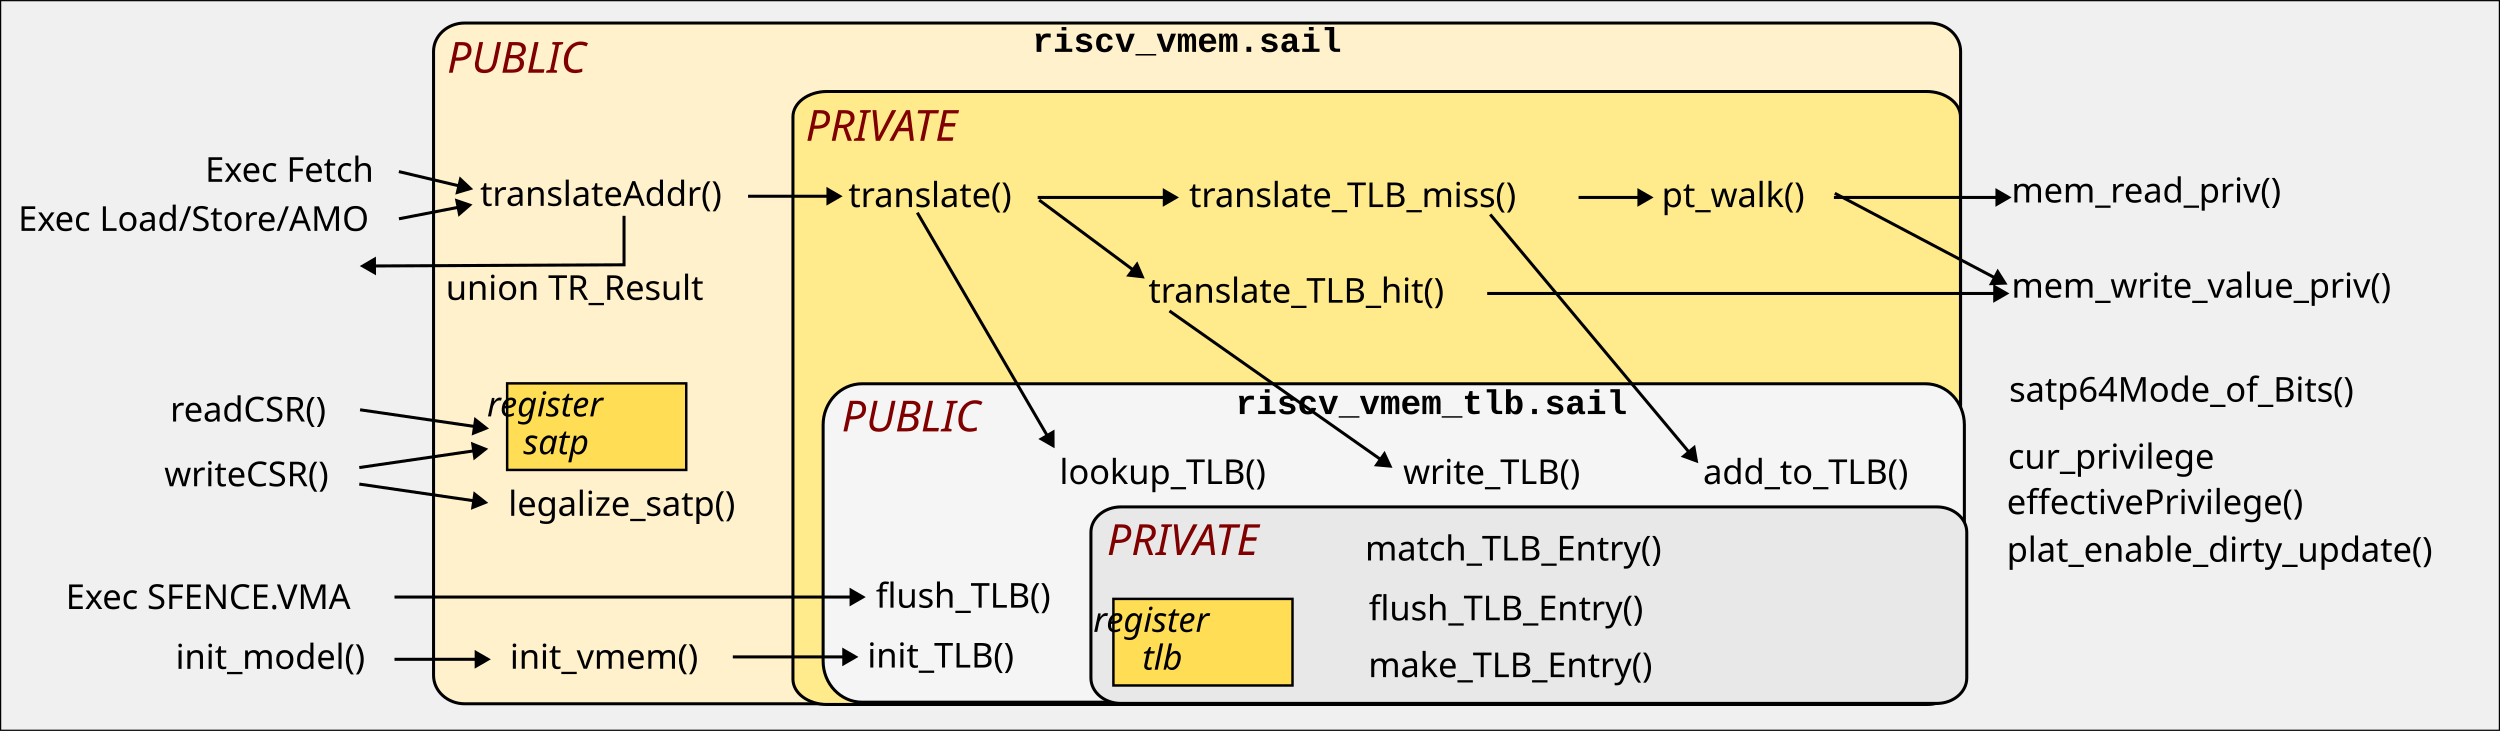
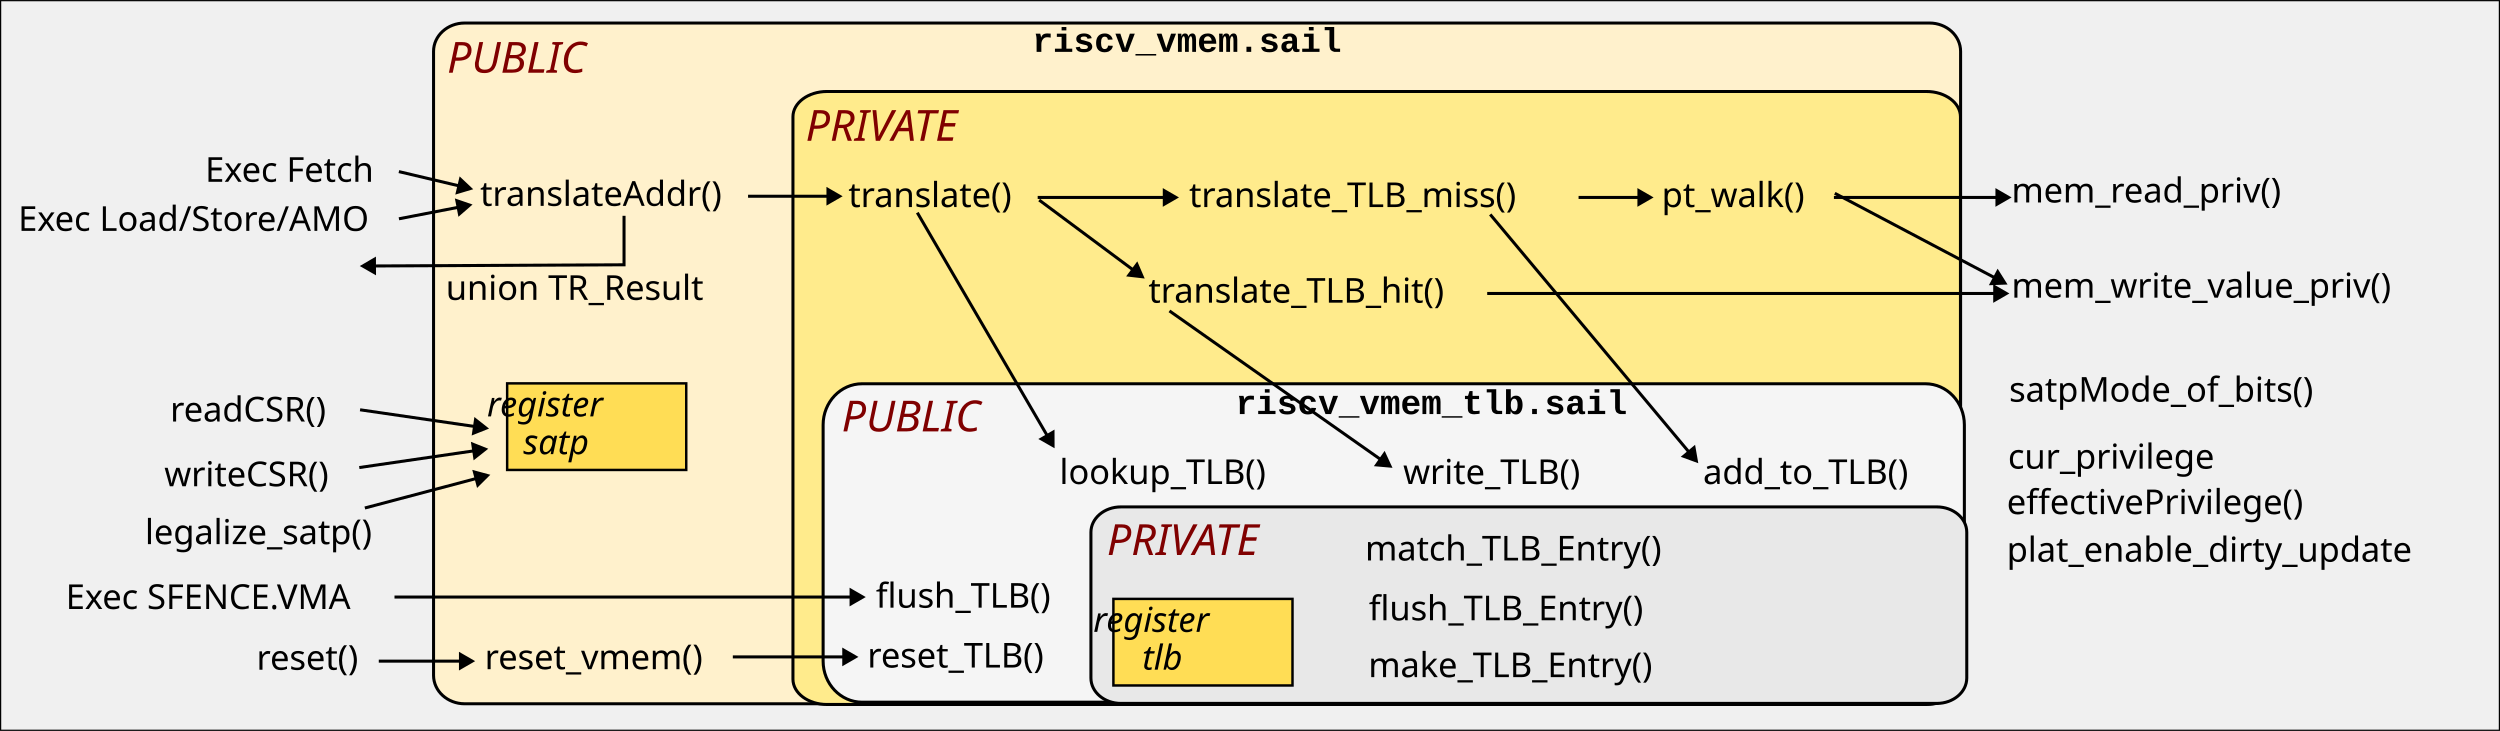
<svg xmlns="http://www.w3.org/2000/svg" width="8.089in" height="2.365in" viewBox="0 0 205.451 60.06" version="1.1" id="svg8">
  <defs id="defs2">
    <marker style="overflow:visible" id="marker6" refX="0" refY="0" orient="auto-start-reverse" markerWidth="1" markerHeight="1" viewBox="0 0 1 1" preserveAspectRatio="xMidYMid">
      <path transform="scale(0.5)" style="fill:context-stroke;fill-rule:evenodd;stroke:context-stroke;stroke-width:1pt" d="M 5.77,0 -2.88,5 V -5 Z" id="path6" />
    </marker>
    <marker style="overflow:visible" id="marker4" refX="0" refY="0" orient="auto-start-reverse" markerWidth="1" markerHeight="1" viewBox="0 0 1 1" preserveAspectRatio="xMidYMid">
      <path transform="scale(0.5)" style="fill:context-stroke;fill-rule:evenodd;stroke:context-stroke;stroke-width:1pt" d="M 5.77,0 -2.88,5 V -5 Z" id="path4" />
    </marker>
    <marker style="overflow:visible" id="Triangle" refX="0" refY="0" orient="auto-start-reverse" markerWidth="1" markerHeight="1" viewBox="0 0 1 1" preserveAspectRatio="xMidYMid">
      <path transform="scale(0.5)" style="fill:context-stroke;fill-rule:evenodd;stroke:context-stroke;stroke-width:1pt" d="M 5.77,0 -2.88,5 V -5 Z" id="path135" />
    </marker>
    <marker orient="auto" refY="0" refX="0" id="marker1546" style="overflow:visible">
      <path id="path1544" d="M 0,0 5,-5 -12.5,0 5,5 Z" style="fill:#000000;fill-opacity:1;fill-rule:evenodd;stroke:#000000;stroke-width:1pt;stroke-opacity:1" transform="matrix(-0.4,0,0,-0.4,-4,0)" />
    </marker>
    <marker orient="auto" refY="0" refX="0" id="marker1380" style="overflow:visible">
      <path id="path1378" d="M 0,0 5,-5 -12.5,0 5,5 Z" style="fill:#000000;fill-opacity:1;fill-rule:evenodd;stroke:#000000;stroke-width:1pt;stroke-opacity:1" transform="matrix(0.4,0,0,0.4,4,0)" />
    </marker>
    <marker style="overflow:visible" id="Arrow1Send" refX="0" refY="0" orient="auto">
      <path transform="matrix(-0.2,0,0,-0.2,-1.2,0)" style="fill:context-stroke;fill-rule:evenodd;stroke:context-stroke;stroke-width:1pt" d="M 0,0 5,-5 -12.5,0 5,5 Z" id="path118023" />
    </marker>
    <marker orient="auto" refY="0" refX="0" id="marker2384" style="overflow:visible">
      <path id="path2382" d="M 0,0 5,-5 -12.5,0 5,5 Z" style="fill:#000000;fill-opacity:1;fill-rule:evenodd;stroke:#000000;stroke-width:1pt;stroke-opacity:1" transform="matrix(-0.4,0,0,-0.4,-4,0)" />
    </marker>
    <marker orient="auto" refY="0" refX="0" id="marker5333" style="overflow:visible">
      <path id="path5331" d="M 0,0 5,-5 -12.5,0 5,5 Z" style="fill:#000000;fill-opacity:1;fill-rule:evenodd;stroke:#000000;stroke-width:1pt;stroke-opacity:1" transform="matrix(-0.4,0,0,-0.4,-4,0)" />
    </marker>
    <marker orient="auto" refY="0" refX="0" id="marker5323" style="overflow:visible">
      <path id="path5321" d="M 0,0 5,-5 -12.5,0 5,5 Z" style="fill:#000000;fill-opacity:1;fill-rule:evenodd;stroke:#000000;stroke-width:1pt;stroke-opacity:1" transform="matrix(-0.4,0,0,-0.4,-4,0)" />
    </marker>
    <marker orient="auto" refY="0" refX="0" id="marker4147" style="overflow:visible">
      <path id="path4145" d="M 0,0 5,-5 -12.5,0 5,5 Z" style="fill:#000000;fill-opacity:1;fill-rule:evenodd;stroke:#000000;stroke-width:1pt;stroke-opacity:1" transform="matrix(-0.4,0,0,-0.4,-4,0)" />
    </marker>
    <marker orient="auto" refY="0" refX="0" id="marker2243" style="overflow:visible">
      <path id="path2241" d="M 0,0 5,-5 -12.5,0 5,5 Z" style="fill:#a20000;fill-opacity:1;fill-rule:evenodd;stroke:#a20000;stroke-width:1pt;stroke-opacity:1" transform="matrix(-0.4,0,0,-0.4,-4,0)" />
    </marker>
    <marker orient="auto" refY="0" refX="0" id="marker1817" style="overflow:visible">
      <path id="path1157" d="M 0,0 5,-5 -12.5,0 5,5 Z" style="fill:#000000;fill-opacity:1;fill-rule:evenodd;stroke:#000000;stroke-width:1pt;stroke-opacity:1" transform="matrix(0.4,0,0,0.4,4,0)" />
    </marker>
    <marker orient="auto" refY="0" refX="0" id="Arrow1Sstart" style="overflow:visible">
      <path id="path1066" d="M 0,0 5,-5 -12.5,0 5,5 Z" style="fill:#000000;fill-opacity:1;fill-rule:evenodd;stroke:#000000;stroke-width:1pt;stroke-opacity:1" transform="matrix(0.2,0,0,0.2,1.2,0)" />
    </marker>
    <marker orient="auto" refY="0" refX="0" id="marker2666" style="overflow:visible">
      <path id="path2664" d="M 0,0 5,-5 -12.5,0 5,5 Z" style="fill:#000000;fill-opacity:1;fill-rule:evenodd;stroke:#000000;stroke-width:1pt;stroke-opacity:1" transform="matrix(0.4,0,0,0.4,4,0)" />
    </marker>
    <marker orient="auto" refY="0" refX="0" id="Arrow2Mend" style="overflow:visible">
      <path id="path1081" style="fill:#000000;fill-opacity:1;fill-rule:evenodd;stroke:#000000;stroke-width:0.625;stroke-linejoin:round;stroke-opacity:1" d="M 8.719,4.034 -2.207,0.016 8.719,-4.002 c -1.745,2.372 -1.735,5.617 -6e-7,8.035 z" transform="scale(-0.6)" />
    </marker>
    <marker orient="auto" refY="0" refX="0" id="marker2486" style="overflow:visible">
      <path id="path2484" style="fill:#000000;fill-opacity:1;fill-rule:evenodd;stroke:#000000;stroke-width:0.625;stroke-linejoin:round;stroke-opacity:1" d="M 8.719,4.034 -2.207,0.016 8.719,-4.002 c -1.745,2.372 -1.735,5.617 -6e-7,8.035 z" transform="matrix(-1.1,0,0,-1.1,-1.1,0)" />
    </marker>
    <marker orient="auto" refY="0" refX="0" id="marker2404" style="overflow:visible">
      <path id="path2402" d="M 0,0 5,-5 -12.5,0 5,5 Z" style="fill:#000000;fill-opacity:1;fill-rule:evenodd;stroke:#000000;stroke-width:1pt;stroke-opacity:1" transform="matrix(-0.8,0,0,-0.8,-10,0)" />
    </marker>
    <marker orient="auto" refY="0" refX="0" id="Arrow1Lend" style="overflow:visible">
      <path id="path1057" d="M 0,0 5,-5 -12.5,0 5,5 Z" style="fill:#000000;fill-opacity:1;fill-rule:evenodd;stroke:#000000;stroke-width:1pt;stroke-opacity:1" transform="matrix(-0.8,0,0,-0.8,-10,0)" />
    </marker>
    <marker orient="auto" refY="0" refX="0" id="Arrow1Mstart" style="overflow:visible">
      <path id="path1060" d="M 0,0 5,-5 -12.5,0 5,5 Z" style="fill:#000000;fill-opacity:1;fill-rule:evenodd;stroke:#000000;stroke-width:1pt;stroke-opacity:1" transform="matrix(0.4,0,0,0.4,4,0)" />
    </marker>
    <marker orient="auto" refY="0" refX="0" id="Arrow1Lstart" style="overflow:visible">
      <path id="path1054" d="M 0,0 5,-5 -12.5,0 5,5 Z" style="fill:#000000;fill-opacity:1;fill-rule:evenodd;stroke:#000000;stroke-width:1pt;stroke-opacity:1" transform="matrix(0.8,0,0,0.8,10,0)" />
    </marker>
    <marker orient="auto" refY="0" refX="0" id="Arrow2Lstart" style="overflow:visible">
      <path id="path1072" style="fill:#000000;fill-opacity:1;fill-rule:evenodd;stroke:#000000;stroke-width:0.625;stroke-linejoin:round;stroke-opacity:1" d="M 8.719,4.034 -2.207,0.016 8.719,-4.002 c -1.745,2.372 -1.735,5.617 -6e-7,8.035 z" transform="matrix(1.1,0,0,1.1,1.1,0)" />
    </marker>
    <marker orient="auto" refY="0" refX="0" id="Arrow2Lend" style="overflow:visible">
      <path id="path1075" style="fill:#000000;fill-opacity:1;fill-rule:evenodd;stroke:#000000;stroke-width:0.625;stroke-linejoin:round;stroke-opacity:1" d="M 8.719,4.034 -2.207,0.016 8.719,-4.002 c -1.745,2.372 -1.735,5.617 -6e-7,8.035 z" transform="matrix(-1.1,0,0,-1.1,-1.1,0)" />
    </marker>
    <marker orient="auto" refY="0" refX="0" id="Tail" style="overflow:visible">
      <g id="g1102" transform="scale(-1.2)" style="fill:#000000;fill-opacity:1;stroke:#000000;stroke-opacity:1">
        <path id="path1090" d="M -3.805,-3.959 0.544,0" style="fill:#000000;fill-opacity:1;fill-rule:evenodd;stroke:#000000;stroke-width:0.8;stroke-linecap:round;stroke-opacity:1" />
        <path id="path1092" d="M -1.287,-3.959 3.062,0" style="fill:#000000;fill-opacity:1;fill-rule:evenodd;stroke:#000000;stroke-width:0.8;stroke-linecap:round;stroke-opacity:1" />
        <path id="path1094" d="M 1.305,-3.959 5.654,0" style="fill:#000000;fill-opacity:1;fill-rule:evenodd;stroke:#000000;stroke-width:0.8;stroke-linecap:round;stroke-opacity:1" />
        <path id="path1096" d="M -3.805,4.178 0.544,0.22" style="fill:#000000;fill-opacity:1;fill-rule:evenodd;stroke:#000000;stroke-width:0.8;stroke-linecap:round;stroke-opacity:1" />
        <path id="path1098" d="M -1.287,4.178 3.062,0.22" style="fill:#000000;fill-opacity:1;fill-rule:evenodd;stroke:#000000;stroke-width:0.8;stroke-linecap:round;stroke-opacity:1" />
        <path id="path1100" d="M 1.305,4.178 5.654,0.22" style="fill:#000000;fill-opacity:1;fill-rule:evenodd;stroke:#000000;stroke-width:0.8;stroke-linecap:round;stroke-opacity:1" />
      </g>
+     </marker>
+     <marker style="overflow:visible" id="Triangle-3" refX="0" refY="0" orient="auto-start-reverse" markerWidth="1" markerHeight="1" viewBox="0 0 1 1" preserveAspectRatio="xMidYMid">
+       <path transform="scale(0.5)" style="fill:context-stroke;fill-rule:evenodd;stroke:context-stroke;stroke-width:1pt" d="M 5.77,0 -2.88,5 V -5 Z" id="path135-5" />
    </marker>
  </defs>
  <g id="layer1" transform="translate(-101.4915,-112.4274)">
    <rect style="fill:#fff1cc;fill-opacity:1;stroke:#000000;stroke-width:0.25;stroke-miterlimit:4;stroke-dasharray:none;stroke-dashoffset:0;stroke-opacity:1" id="rect4939" width="125.493" height="55.944" x="137.121" y="114.316" ry="2.332" rx="2.556" />
    <text transform="scale(0.8153492,1.226468)" xml:space="preserve" style="font-style:normal;font-variant:normal;font-weight:normal;font-stretch:normal;font-size:2.589px;line-height:1.25;font-family:'Ubuntu Mono';-inkscape-font-specification:'Ubuntu Mono, Normal';font-variant-ligatures:normal;font-variant-caps:normal;font-variant-numeric:normal;font-feature-settings:normal;text-align:start;letter-spacing:0px;word-spacing:0px;writing-mode:lr-tb;text-anchor:start;fill:#000000;fill-opacity:1;stroke:none;stroke-width:0.265" x="97.406" y="134.389" id="text974" />
    <flowRoot xml:space="preserve" id="flowRoot1059" style="font-style:normal;font-weight:normal;font-size:40px;line-height:1.25;font-family:sans-serif;letter-spacing:0px;word-spacing:0px;fill:#000000;fill-opacity:1;stroke:none">
      <flowRegion id="flowRegion1061">
        <rect id="rect1063" width="80.07" height="88.414" x="371.767" y="181.885" />
      </flowRegion>
      <flowPara id="flowPara1065" />
    </flowRoot>
    <g id="g9" transform="translate(-49.62275,35.52377)">
      <rect ry="0" y="108.405" x="192.792" height="7.115" width="14.718" id="rect1236" style="fill:#ffdd55;stroke:#000000;stroke-width:0.203;stroke-miterlimit:4;stroke-dasharray:none;stroke-dashoffset:0;stroke-opacity:1" rx="0" />
      <text id="text1256" y="111.118" x="200.025" style="font-style:normal;font-variant:normal;font-weight:normal;font-stretch:normal;font-size:3.528px;line-height:0;font-family:sans-serif;-inkscape-font-specification:'sans-serif, Normal';font-variant-ligatures:normal;font-variant-caps:normal;font-variant-numeric:normal;font-feature-settings:normal;text-align:center;letter-spacing:0px;word-spacing:0px;writing-mode:lr-tb;text-anchor:middle;fill:#000000;fill-opacity:1;stroke:none;stroke-width:0.265" xml:space="preserve">
        <tspan id="tspan1254" style="font-style:italic;font-variant:normal;font-weight:normal;font-stretch:normal;font-size:2.822px;line-height:1.25;font-family:sans-serif;-inkscape-font-specification:'sans-serif, Normal';font-variant-ligatures:normal;font-variant-caps:normal;font-variant-numeric:normal;font-feature-settings:normal;text-align:center;writing-mode:lr-tb;text-anchor:middle;stroke-width:0.265" y="111.118" x="200.025">register</tspan>
        <tspan style="font-style:italic;font-variant:normal;font-weight:normal;font-stretch:normal;font-size:2.822px;line-height:0.95;font-family:sans-serif;-inkscape-font-specification:'sans-serif, Normal';font-variant-ligatures:normal;font-variant-caps:normal;font-variant-numeric:normal;font-feature-settings:normal;text-align:center;writing-mode:lr-tb;text-anchor:middle;stroke-width:0.265" y="114.223" x="200.025" id="tspan7">satp</tspan>
      </text>
    </g>
    <text id="text13675" y="147.063" x="115.48" style="font-style:normal;font-variant:normal;font-weight:normal;font-stretch:normal;font-size:3.528px;line-height:1.25;font-family:sans-serif;-inkscape-font-specification:sans-serif;font-variant-ligatures:normal;font-variant-caps:normal;font-variant-numeric:normal;font-feature-settings:normal;text-align:start;letter-spacing:0px;word-spacing:0px;writing-mode:lr-tb;text-anchor:start;fill:#000000;fill-opacity:1;stroke:none;stroke-width:0.265" xml:space="preserve">
      <tspan id="tspan13673" style="font-style:normal;font-variant:normal;font-weight:normal;font-stretch:normal;font-size:2.822px;font-family:sans-serif;-inkscape-font-specification:sans-serif;font-variant-ligatures:normal;font-variant-caps:normal;font-variant-numeric:normal;font-feature-settings:normal;text-align:start;writing-mode:lr-tb;text-anchor:start;stroke-width:0.265" y="147.063" x="115.48">readCSR()</tspan>
    </text>
    <text id="text1" y="152.384" x="114.992" style="font-style:normal;font-variant:normal;font-weight:normal;font-stretch:normal;font-size:3.528px;line-height:1.25;font-family:sans-serif;-inkscape-font-specification:sans-serif;font-variant-ligatures:normal;font-variant-caps:normal;font-variant-numeric:normal;font-feature-settings:normal;text-align:start;letter-spacing:0px;word-spacing:0px;writing-mode:lr-tb;text-anchor:start;fill:#000000;fill-opacity:1;stroke:none;stroke-width:0.265" xml:space="preserve">
      <tspan id="tspan1" style="font-style:normal;font-variant:normal;font-weight:normal;font-stretch:normal;font-size:2.822px;font-family:sans-serif;-inkscape-font-specification:sans-serif;font-variant-ligatures:normal;font-variant-caps:normal;font-variant-numeric:normal;font-feature-settings:normal;text-align:start;writing-mode:lr-tb;text-anchor:start;stroke-width:0.265" y="152.384" x="114.992">writeCSR()</tspan>
    </text>
    <text id="text2" y="127.366" x="118.343" style="font-style:normal;font-variant:normal;font-weight:normal;font-stretch:normal;font-size:3.528px;line-height:1.25;font-family:sans-serif;-inkscape-font-specification:sans-serif;font-variant-ligatures:normal;font-variant-caps:normal;font-variant-numeric:normal;font-feature-settings:normal;text-align:start;letter-spacing:0px;word-spacing:0px;writing-mode:lr-tb;text-anchor:start;fill:#000000;fill-opacity:1;stroke:none;stroke-width:0.265" xml:space="preserve">
      <tspan id="tspan2" style="font-style:normal;font-variant:normal;font-weight:normal;font-stretch:normal;font-size:2.822px;font-family:sans-serif;-inkscape-font-specification:sans-serif;font-variant-ligatures:normal;font-variant-caps:normal;font-variant-numeric:normal;font-feature-settings:normal;text-align:start;writing-mode:lr-tb;text-anchor:start;stroke-width:0.265" y="127.366" x="118.343">Exec Fetch</tspan>
    </text>
    <text id="text4" y="162.471" x="106.891" style="font-style:normal;font-variant:normal;font-weight:normal;font-stretch:normal;font-size:3.528px;line-height:1.25;font-family:sans-serif;-inkscape-font-specification:sans-serif;font-variant-ligatures:normal;font-variant-caps:normal;font-variant-numeric:normal;font-feature-settings:normal;text-align:start;letter-spacing:0px;word-spacing:0px;writing-mode:lr-tb;text-anchor:start;fill:#000000;fill-opacity:1;stroke:none;stroke-width:0.265" xml:space="preserve">
      <tspan id="tspan4" style="font-style:normal;font-variant:normal;font-weight:normal;font-stretch:normal;font-size:2.822px;font-family:sans-serif;-inkscape-font-specification:sans-serif;font-variant-ligatures:normal;font-variant-caps:normal;font-variant-numeric:normal;font-feature-settings:normal;text-align:start;writing-mode:lr-tb;text-anchor:start;stroke-width:0.265" y="162.471" x="106.891">Exec SFENCE.VMA</tspan>
    </text>
    <text xml:space="preserve" style="font-style:normal;font-variant:normal;font-weight:normal;font-stretch:normal;font-size:3.528px;line-height:1.25;font-family:sans-serif;-inkscape-font-specification:'sans-serif, Normal';font-variant-ligatures:normal;font-variant-caps:normal;font-variant-numeric:normal;font-feature-settings:normal;text-align:start;letter-spacing:0px;word-spacing:0px;writing-mode:lr-tb;text-anchor:start;fill:#800000;fill-opacity:1;stroke:none;stroke-width:0.265" x="138.243" y="118.4" id="text5">
      <tspan x="138.243" y="118.4" style="font-style:italic;font-variant:normal;font-weight:normal;font-stretch:normal;font-size:3.528px;font-family:sans-serif;-inkscape-font-specification:'sans-serif, Normal';font-variant-ligatures:normal;font-variant-caps:normal;font-variant-numeric:normal;font-feature-settings:normal;text-align:start;writing-mode:lr-tb;text-anchor:start;fill:#800000;fill-opacity:1;stroke-width:0.265" id="tspan5">PUBLIC</tspan>
    </text>
-     <text id="text10" y="154.813" x="143.27" style="font-style:normal;font-variant:normal;font-weight:normal;font-stretch:normal;font-size:3.528px;line-height:1.25;font-family:sans-serif;-inkscape-font-specification:sans-serif;font-variant-ligatures:normal;font-variant-caps:normal;font-variant-numeric:normal;font-feature-settings:normal;text-align:start;letter-spacing:0px;word-spacing:0px;writing-mode:lr-tb;text-anchor:start;fill:#000000;fill-opacity:1;stroke:none;stroke-width:0.265" xml:space="preserve">
-       <tspan id="tspan10" style="font-style:normal;font-variant:normal;font-weight:normal;font-stretch:normal;font-size:2.822px;font-family:sans-serif;-inkscape-font-specification:sans-serif;font-variant-ligatures:normal;font-variant-caps:normal;font-variant-numeric:normal;font-feature-settings:normal;text-align:start;writing-mode:lr-tb;text-anchor:start;stroke-width:0.265" y="154.813" x="143.27">legalize_satp()</tspan>
+     <text id="text10" y="157.143" x="113.416" style="font-style:normal;font-variant:normal;font-weight:normal;font-stretch:normal;font-size:3.528px;line-height:1.25;font-family:sans-serif;-inkscape-font-specification:sans-serif;font-variant-ligatures:normal;font-variant-caps:normal;font-variant-numeric:normal;font-feature-settings:normal;text-align:start;letter-spacing:0px;word-spacing:0px;writing-mode:lr-tb;text-anchor:start;fill:#000000;fill-opacity:1;stroke:none;stroke-width:0.265" xml:space="preserve">
+       <tspan id="tspan10" style="font-style:normal;font-variant:normal;font-weight:normal;font-stretch:normal;font-size:2.822px;font-family:sans-serif;-inkscape-font-specification:sans-serif;font-variant-ligatures:normal;font-variant-caps:normal;font-variant-numeric:normal;font-feature-settings:normal;text-align:start;writing-mode:lr-tb;text-anchor:start;stroke-width:0.265" y="157.143" x="113.416">legalize_satp()</tspan>
    </text>
    <path style="fill:#ffffff;stroke:#000000;stroke-width:0.25;stroke-dasharray:none;marker-end:url(#Triangle)" d="m 131.082,146.1 9.722,1.417" id="path10" />
    <path style="fill:#ffffff;stroke:#000000;stroke-width:0.25;stroke-dasharray:none;marker-end:url(#Triangle)" d="m 131.018,150.846 9.722,-1.417" id="path11" />
-     <path style="fill:#ffffff;stroke:#000000;stroke-width:0.25;stroke-dasharray:none;marker-end:url(#Triangle)" d="m 131.018,152.205 9.722,1.417" id="path12" />
    <text id="text12" y="129.339" x="140.945" style="font-style:normal;font-variant:normal;font-weight:normal;font-stretch:normal;font-size:3.528px;line-height:1.25;font-family:sans-serif;-inkscape-font-specification:sans-serif;font-variant-ligatures:normal;font-variant-caps:normal;font-variant-numeric:normal;font-feature-settings:normal;text-align:start;letter-spacing:0px;word-spacing:0px;writing-mode:lr-tb;text-anchor:start;fill:#000000;fill-opacity:1;stroke:none;stroke-width:0.265" xml:space="preserve">
      <tspan id="tspan12" style="font-style:normal;font-variant:normal;font-weight:normal;font-stretch:normal;font-size:2.822px;font-family:sans-serif;-inkscape-font-specification:sans-serif;font-variant-ligatures:normal;font-variant-caps:normal;font-variant-numeric:normal;font-feature-settings:normal;text-align:start;writing-mode:lr-tb;text-anchor:start;stroke-width:0.265" y="129.339" x="140.945">translateAddr()</tspan>
    </text>
    <text id="text14" y="137.067" x="138.134" style="font-style:normal;font-variant:normal;font-weight:normal;font-stretch:normal;font-size:3.528px;line-height:1.25;font-family:sans-serif;-inkscape-font-specification:sans-serif;font-variant-ligatures:normal;font-variant-caps:normal;font-variant-numeric:normal;font-feature-settings:normal;text-align:start;letter-spacing:0px;word-spacing:0px;writing-mode:lr-tb;text-anchor:start;fill:#000000;fill-opacity:1;stroke:none;stroke-width:0.265" xml:space="preserve">
      <tspan id="tspan14" style="font-style:normal;font-variant:normal;font-weight:normal;font-stretch:normal;font-size:2.822px;font-family:sans-serif;-inkscape-font-specification:sans-serif;font-variant-ligatures:normal;font-variant-caps:normal;font-variant-numeric:normal;font-feature-settings:normal;text-align:start;writing-mode:lr-tb;text-anchor:start;stroke-width:0.265" y="137.067" x="138.134">union TR_Result</tspan>
    </text>
    <path style="fill:#ffffff;stroke:#000000;stroke-width:0.25;stroke-dasharray:none;marker-end:url(#Triangle)" d="m 134.272,126.526 5.245,1.244" id="path1" />
    <path style="fill:#ffffff;stroke:#000000;stroke-width:0.25;stroke-dasharray:none;marker-end:url(#Triangle)" d="m 134.276,130.404 5.178,-1.004" id="path2" />
    <path style="fill:none;stroke:#000000;stroke-width:0.25;stroke-dasharray:none;marker-end:url(#marker4)" d="m 152.775,130.156 v 4.028 l -20.829,0.098" id="path3" />
    <rect style="fill:#ffeb8c;fill-opacity:1;stroke:#000000;stroke-width:0.25;stroke-miterlimit:4;stroke-dasharray:none;stroke-dashoffset:0;stroke-opacity:1" id="rect23780" width="95.947" height="50.376" x="166.656" y="119.942" ry="2.08" rx="2.796" />
    <text xml:space="preserve" style="font-style:normal;font-variant:normal;font-weight:normal;font-stretch:normal;font-size:3.528px;line-height:1.25;font-family:sans-serif;-inkscape-font-specification:'sans-serif, Normal';font-variant-ligatures:normal;font-variant-caps:normal;font-variant-numeric:normal;font-feature-settings:normal;text-align:start;letter-spacing:0px;word-spacing:0px;writing-mode:lr-tb;text-anchor:start;fill:#800000;fill-opacity:1;stroke:none;stroke-width:0.265" x="167.703" y="123.989" id="text6">
      <tspan x="167.703" y="123.989" style="font-style:italic;font-variant:normal;font-weight:normal;font-stretch:normal;font-size:3.528px;font-family:sans-serif;-inkscape-font-specification:'sans-serif, Normal';font-variant-ligatures:normal;font-variant-caps:normal;font-variant-numeric:normal;font-feature-settings:normal;text-align:start;writing-mode:lr-tb;text-anchor:start;fill:#800000;fill-opacity:1;stroke-width:0.265" id="tspan6">PRIVATE</tspan>
    </text>
    <rect style="fill:#f5f5f5;fill-opacity:1;stroke:#000000;stroke-width:0.25;stroke-miterlimit:4;stroke-dasharray:none;stroke-dashoffset:0;stroke-opacity:1" id="rect1098" width="93.788" height="26.17" x="169.136" y="143.961" ry="3.377" rx="3.205" />
    <text id="text11" y="129.438" x="171.206" style="font-style:normal;font-variant:normal;font-weight:normal;font-stretch:normal;font-size:3.528px;line-height:1.25;font-family:sans-serif;-inkscape-font-specification:sans-serif;font-variant-ligatures:normal;font-variant-caps:normal;font-variant-numeric:normal;font-feature-settings:normal;text-align:start;letter-spacing:0px;word-spacing:0px;writing-mode:lr-tb;text-anchor:start;fill:#000000;fill-opacity:1;stroke:none;stroke-width:0.265" xml:space="preserve">
      <tspan id="tspan11" style="font-style:normal;font-variant:normal;font-weight:normal;font-stretch:normal;font-size:2.822px;font-family:sans-serif;-inkscape-font-specification:sans-serif;font-variant-ligatures:normal;font-variant-caps:normal;font-variant-numeric:normal;font-feature-settings:normal;text-align:start;writing-mode:lr-tb;text-anchor:start;stroke-width:0.265" y="129.438" x="171.206">translate()</tspan>
    </text>
    <text id="text16" y="152.201" x="241.454" style="font-style:normal;font-variant:normal;font-weight:normal;font-stretch:normal;font-size:3.528px;line-height:1.25;font-family:sans-serif;-inkscape-font-specification:sans-serif;font-variant-ligatures:normal;font-variant-caps:normal;font-variant-numeric:normal;font-feature-settings:normal;text-align:start;letter-spacing:0px;word-spacing:0px;writing-mode:lr-tb;text-anchor:start;fill:#000000;fill-opacity:1;stroke:none;stroke-width:0.265" xml:space="preserve">
      <tspan id="tspan16" style="font-style:normal;font-variant:normal;font-weight:normal;font-stretch:normal;font-size:2.822px;font-family:sans-serif;-inkscape-font-specification:sans-serif;font-variant-ligatures:normal;font-variant-caps:normal;font-variant-numeric:normal;font-feature-settings:normal;text-align:start;writing-mode:lr-tb;text-anchor:start;stroke-width:0.265" y="152.201" x="241.454">add_to_TLB()</tspan>
    </text>
    <text id="text17" y="152.201" x="216.802" style="font-style:normal;font-variant:normal;font-weight:normal;font-stretch:normal;font-size:3.528px;line-height:1.25;font-family:sans-serif;-inkscape-font-specification:sans-serif;font-variant-ligatures:normal;font-variant-caps:normal;font-variant-numeric:normal;font-feature-settings:normal;text-align:start;letter-spacing:0px;word-spacing:0px;writing-mode:lr-tb;text-anchor:start;fill:#000000;fill-opacity:1;stroke:none;stroke-width:0.265" xml:space="preserve">
      <tspan id="tspan17" style="font-style:normal;font-variant:normal;font-weight:normal;font-stretch:normal;font-size:2.822px;font-family:sans-serif;-inkscape-font-specification:sans-serif;font-variant-ligatures:normal;font-variant-caps:normal;font-variant-numeric:normal;font-feature-settings:normal;text-align:start;writing-mode:lr-tb;text-anchor:start;stroke-width:0.265" y="152.201" x="216.802">write_TLB()</tspan>
    </text>
    <text id="text19" y="129.065" x="266.802" style="font-style:normal;font-variant:normal;font-weight:normal;font-stretch:normal;font-size:3.528px;line-height:1.25;font-family:sans-serif;-inkscape-font-specification:sans-serif;font-variant-ligatures:normal;font-variant-caps:normal;font-variant-numeric:normal;font-feature-settings:normal;text-align:start;letter-spacing:0px;word-spacing:0px;writing-mode:lr-tb;text-anchor:start;fill:#000000;fill-opacity:1;stroke:none;stroke-width:0.265" xml:space="preserve">
      <tspan id="tspan19" style="font-style:normal;font-variant:normal;font-weight:normal;font-stretch:normal;font-size:2.822px;font-family:sans-serif;-inkscape-font-specification:sans-serif;font-variant-ligatures:normal;font-variant-caps:normal;font-variant-numeric:normal;font-feature-settings:normal;text-align:start;writing-mode:lr-tb;text-anchor:start;stroke-width:0.265" y="129.065" x="266.802">mem_read_priv()</tspan>
    </text>
    <text id="text20" y="136.889" x="266.802" style="font-style:normal;font-variant:normal;font-weight:normal;font-stretch:normal;font-size:3.528px;line-height:1.25;font-family:sans-serif;-inkscape-font-specification:sans-serif;font-variant-ligatures:normal;font-variant-caps:normal;font-variant-numeric:normal;font-feature-settings:normal;text-align:start;letter-spacing:0px;word-spacing:0px;writing-mode:lr-tb;text-anchor:start;fill:#000000;fill-opacity:1;stroke:none;stroke-width:0.265" xml:space="preserve">
      <tspan id="tspan20" style="font-style:normal;font-variant:normal;font-weight:normal;font-stretch:normal;font-size:2.822px;font-family:sans-serif;-inkscape-font-specification:sans-serif;font-variant-ligatures:normal;font-variant-caps:normal;font-variant-numeric:normal;font-feature-settings:normal;text-align:start;writing-mode:lr-tb;text-anchor:start;stroke-width:0.265" y="136.889" x="266.802">mem_write_value_priv()</tspan>
    </text>
    <rect style="fill:#e8e8e8;fill-opacity:1;stroke:#000000;stroke-width:0.25;stroke-miterlimit:4;stroke-dasharray:none;stroke-dashoffset:0;stroke-opacity:1" id="rect20" width="71.977" height="16.149" x="191.144" y="154.081" ry="2.084" rx="2.46" />
    <text xml:space="preserve" style="font-style:normal;font-variant:normal;font-weight:normal;font-stretch:normal;font-size:3.528px;line-height:1.25;font-family:sans-serif;-inkscape-font-specification:'sans-serif, Normal';font-variant-ligatures:normal;font-variant-caps:normal;font-variant-numeric:normal;font-feature-settings:normal;text-align:start;letter-spacing:0px;word-spacing:0px;writing-mode:lr-tb;text-anchor:start;fill:#800000;fill-opacity:1;stroke:none;stroke-width:0.265" x="192.462" y="158.028" id="text21">
      <tspan x="192.462" y="158.028" style="font-style:italic;font-variant:normal;font-weight:normal;font-stretch:normal;font-size:3.528px;font-family:sans-serif;-inkscape-font-specification:'sans-serif, Normal';font-variant-ligatures:normal;font-variant-caps:normal;font-variant-numeric:normal;font-feature-settings:normal;text-align:start;writing-mode:lr-tb;text-anchor:start;fill:#800000;fill-opacity:1;stroke-width:0.265" id="tspan21">PRIVATE</tspan>
    </text>
    <text xml:space="preserve" style="font-style:normal;font-variant:normal;font-weight:normal;font-stretch:normal;font-size:3.528px;line-height:1.25;font-family:sans-serif;-inkscape-font-specification:'sans-serif, Normal';font-variant-ligatures:normal;font-variant-caps:normal;font-variant-numeric:normal;font-feature-settings:normal;text-align:start;letter-spacing:0px;word-spacing:0px;writing-mode:lr-tb;text-anchor:start;fill:#800000;fill-opacity:1;stroke:none;stroke-width:0.265" x="170.666" y="147.874" id="text22">
      <tspan x="170.666" y="147.874" style="font-style:italic;font-variant:normal;font-weight:normal;font-stretch:normal;font-size:3.528px;font-family:sans-serif;-inkscape-font-specification:'sans-serif, Normal';font-variant-ligatures:normal;font-variant-caps:normal;font-variant-numeric:normal;font-feature-settings:normal;text-align:start;writing-mode:lr-tb;text-anchor:start;fill:#800000;fill-opacity:1;stroke-width:0.265" id="tspan22">PUBLIC</tspan>
    </text>
    <g id="g10" transform="translate(-30.65252,-12.7194)">
      <rect ry="0" y="174.36" x="223.644" height="7.115" width="14.718" id="rect7" style="fill:#ffdd55;stroke:#000000;stroke-width:0.203;stroke-miterlimit:4;stroke-dasharray:none;stroke-dashoffset:0;stroke-opacity:1" rx="0" />
      <text id="text9" y="177.072" x="230.877" style="font-style:normal;font-variant:normal;font-weight:normal;font-stretch:normal;font-size:3.528px;line-height:0;font-family:sans-serif;-inkscape-font-specification:'sans-serif, Normal';font-variant-ligatures:normal;font-variant-caps:normal;font-variant-numeric:normal;font-feature-settings:normal;text-align:center;letter-spacing:0px;word-spacing:0px;writing-mode:lr-tb;text-anchor:middle;fill:#000000;fill-opacity:1;stroke:none;stroke-width:0.265" xml:space="preserve">
        <tspan id="tspan8" style="font-style:italic;font-variant:normal;font-weight:normal;font-stretch:normal;font-size:2.822px;line-height:1.25;font-family:sans-serif;-inkscape-font-specification:'sans-serif, Normal';font-variant-ligatures:normal;font-variant-caps:normal;font-variant-numeric:normal;font-feature-settings:normal;text-align:center;writing-mode:lr-tb;text-anchor:middle;stroke-width:0.265" y="177.072" x="230.877">register</tspan>
        <tspan style="font-style:italic;font-variant:normal;font-weight:normal;font-stretch:normal;font-size:2.822px;line-height:0.95;font-family:sans-serif;-inkscape-font-specification:'sans-serif, Normal';font-variant-ligatures:normal;font-variant-caps:normal;font-variant-numeric:normal;font-feature-settings:normal;text-align:center;writing-mode:lr-tb;text-anchor:middle;stroke-width:0.265" y="180.177" x="230.877" id="tspan9">tlb</tspan>
      </text>
    </g>
    <text id="text23" y="129.438" x="199.207" style="font-style:normal;font-variant:normal;font-weight:normal;font-stretch:normal;font-size:3.528px;line-height:1.25;font-family:sans-serif;-inkscape-font-specification:sans-serif;font-variant-ligatures:normal;font-variant-caps:normal;font-variant-numeric:normal;font-feature-settings:normal;text-align:start;letter-spacing:0px;word-spacing:0px;writing-mode:lr-tb;text-anchor:start;fill:#000000;fill-opacity:1;stroke:none;stroke-width:0.265" xml:space="preserve">
      <tspan id="tspan23" style="font-style:normal;font-variant:normal;font-weight:normal;font-stretch:normal;font-size:2.822px;font-family:sans-serif;-inkscape-font-specification:sans-serif;font-variant-ligatures:normal;font-variant-caps:normal;font-variant-numeric:normal;font-feature-settings:normal;text-align:start;writing-mode:lr-tb;text-anchor:start;stroke-width:0.265" y="129.438" x="199.207">translate_TLB_miss()</tspan>
    </text>
    <text id="text24" y="137.297" x="195.867" style="font-style:normal;font-variant:normal;font-weight:normal;font-stretch:normal;font-size:3.528px;line-height:1.25;font-family:sans-serif;-inkscape-font-specification:sans-serif;font-variant-ligatures:normal;font-variant-caps:normal;font-variant-numeric:normal;font-feature-settings:normal;text-align:start;letter-spacing:0px;word-spacing:0px;writing-mode:lr-tb;text-anchor:start;fill:#000000;fill-opacity:1;stroke:none;stroke-width:0.265" xml:space="preserve">
      <tspan id="tspan24" style="font-style:normal;font-variant:normal;font-weight:normal;font-stretch:normal;font-size:2.822px;font-family:sans-serif;-inkscape-font-specification:sans-serif;font-variant-ligatures:normal;font-variant-caps:normal;font-variant-numeric:normal;font-feature-settings:normal;text-align:start;writing-mode:lr-tb;text-anchor:start;stroke-width:0.265" y="137.297" x="195.867">translate_TLB_hit()</tspan>
    </text>
    <text id="text25" y="152.201" x="188.565" style="font-style:normal;font-variant:normal;font-weight:normal;font-stretch:normal;font-size:3.528px;line-height:1.25;font-family:sans-serif;-inkscape-font-specification:sans-serif;font-variant-ligatures:normal;font-variant-caps:normal;font-variant-numeric:normal;font-feature-settings:normal;text-align:start;letter-spacing:0px;word-spacing:0px;writing-mode:lr-tb;text-anchor:start;fill:#000000;fill-opacity:1;stroke:none;stroke-width:0.265" xml:space="preserve">
      <tspan id="tspan25" style="font-style:normal;font-variant:normal;font-weight:normal;font-stretch:normal;font-size:2.822px;font-family:sans-serif;-inkscape-font-specification:sans-serif;font-variant-ligatures:normal;font-variant-caps:normal;font-variant-numeric:normal;font-feature-settings:normal;text-align:start;writing-mode:lr-tb;text-anchor:start;stroke-width:0.265" y="152.201" x="188.565">lookup_TLB()</tspan>
    </text>
-     <text id="text26" y="167.382" x="143.402" style="font-style:normal;font-variant:normal;font-weight:normal;font-stretch:normal;font-size:3.528px;line-height:1.25;font-family:sans-serif;-inkscape-font-specification:sans-serif;font-variant-ligatures:normal;font-variant-caps:normal;font-variant-numeric:normal;font-feature-settings:normal;text-align:start;letter-spacing:0px;word-spacing:0px;writing-mode:lr-tb;text-anchor:start;fill:#000000;fill-opacity:1;stroke:none;stroke-width:0.265" xml:space="preserve">
-       <tspan id="tspan26" style="font-style:normal;font-variant:normal;font-weight:normal;font-stretch:normal;font-size:2.822px;font-family:sans-serif;-inkscape-font-specification:sans-serif;font-variant-ligatures:normal;font-variant-caps:normal;font-variant-numeric:normal;font-feature-settings:normal;text-align:start;writing-mode:lr-tb;text-anchor:start;stroke-width:0.265" y="167.382" x="143.402">init_vmem()</tspan>
+     <text id="text26" y="167.418" x="141.328" style="font-style:normal;font-variant:normal;font-weight:normal;font-stretch:normal;font-size:3.528px;line-height:1.25;font-family:sans-serif;-inkscape-font-specification:sans-serif;font-variant-ligatures:normal;font-variant-caps:normal;font-variant-numeric:normal;font-feature-settings:normal;text-align:start;letter-spacing:0px;word-spacing:0px;writing-mode:lr-tb;text-anchor:start;fill:#000000;fill-opacity:1;stroke:none;stroke-width:0.265" xml:space="preserve">
+       <tspan id="tspan26" style="font-style:normal;font-variant:normal;font-weight:normal;font-stretch:normal;font-size:2.822px;font-family:sans-serif;-inkscape-font-specification:sans-serif;font-variant-ligatures:normal;font-variant-caps:normal;font-variant-numeric:normal;font-feature-settings:normal;text-align:start;writing-mode:lr-tb;text-anchor:start;stroke-width:0.265" y="167.418" x="141.328">reset_vmem()</tspan>
    </text>
    <text id="text27" y="167.284" x="172.778" style="font-style:normal;font-variant:normal;font-weight:normal;font-stretch:normal;font-size:3.528px;line-height:1.25;font-family:sans-serif;-inkscape-font-specification:sans-serif;font-variant-ligatures:normal;font-variant-caps:normal;font-variant-numeric:normal;font-feature-settings:normal;text-align:start;letter-spacing:0px;word-spacing:0px;writing-mode:lr-tb;text-anchor:start;fill:#000000;fill-opacity:1;stroke:none;stroke-width:0.265" xml:space="preserve">
-       <tspan id="tspan27" style="font-style:normal;font-variant:normal;font-weight:normal;font-stretch:normal;font-size:2.822px;font-family:sans-serif;-inkscape-font-specification:sans-serif;font-variant-ligatures:normal;font-variant-caps:normal;font-variant-numeric:normal;font-feature-settings:normal;text-align:start;writing-mode:lr-tb;text-anchor:start;stroke-width:0.265" y="167.284" x="172.778">init_TLB()</tspan>
+       <tspan id="tspan27" style="font-style:normal;font-variant:normal;font-weight:normal;font-stretch:normal;font-size:2.822px;font-family:sans-serif;-inkscape-font-specification:sans-serif;font-variant-ligatures:normal;font-variant-caps:normal;font-variant-numeric:normal;font-feature-settings:normal;text-align:start;writing-mode:lr-tb;text-anchor:start;stroke-width:0.265" y="167.284" x="172.778">reset_TLB()</tspan>
    </text>
    <path style="fill:none;stroke:#000000;stroke-width:0.25;stroke-dasharray:none;marker-end:url(#marker6)" d="m 161.715,166.408 h 9.437" id="path27" />
-     <path style="fill:none;stroke:#000000;stroke-width:0.25;stroke-dasharray:none;marker-end:url(#marker6)" d="m 133.911,166.605 h 7.032" id="path28" />
-     <text id="text28" y="167.391" x="115.93" style="font-style:normal;font-variant:normal;font-weight:normal;font-stretch:normal;font-size:3.528px;line-height:1.25;font-family:sans-serif;-inkscape-font-specification:sans-serif;font-variant-ligatures:normal;font-variant-caps:normal;font-variant-numeric:normal;font-feature-settings:normal;text-align:start;letter-spacing:0px;word-spacing:0px;writing-mode:lr-tb;text-anchor:start;fill:#000000;fill-opacity:1;stroke:none;stroke-width:0.265" xml:space="preserve">
-       <tspan id="tspan28" style="font-style:normal;font-variant:normal;font-weight:normal;font-stretch:normal;font-size:2.822px;font-family:sans-serif;-inkscape-font-specification:sans-serif;font-variant-ligatures:normal;font-variant-caps:normal;font-variant-numeric:normal;font-feature-settings:normal;text-align:start;writing-mode:lr-tb;text-anchor:start;stroke-width:0.265" y="167.391" x="115.93">init_model()</tspan>
+     <path style="fill:none;stroke:#000000;stroke-width:0.25;stroke-dasharray:none;marker-end:url(#marker6)" d="m 132.62,166.756 h 7.032" id="path28" />
+     <text id="text28" y="167.464" x="122.578" style="font-style:normal;font-variant:normal;font-weight:normal;font-stretch:normal;font-size:3.528px;line-height:1.25;font-family:sans-serif;-inkscape-font-specification:sans-serif;font-variant-ligatures:normal;font-variant-caps:normal;font-variant-numeric:normal;font-feature-settings:normal;text-align:start;letter-spacing:0px;word-spacing:0px;writing-mode:lr-tb;text-anchor:start;fill:#000000;fill-opacity:1;stroke:none;stroke-width:0.265" xml:space="preserve">
+       <tspan id="tspan28" style="font-style:normal;font-variant:normal;font-weight:normal;font-stretch:normal;font-size:2.822px;font-family:sans-serif;-inkscape-font-specification:sans-serif;font-variant-ligatures:normal;font-variant-caps:normal;font-variant-numeric:normal;font-feature-settings:normal;text-align:start;writing-mode:lr-tb;text-anchor:start;stroke-width:0.265" y="167.464" x="122.578">reset()</tspan>
    </text>
    <path style="fill:#ffffff;stroke:#000000;stroke-width:0.25;stroke-dasharray:none;marker-end:url(#Triangle)" d="m 176.876,129.899 10.834,18.596" id="path29" />
    <path style="fill:#ffffff;stroke:#000000;stroke-width:0.25;stroke-dasharray:none;marker-end:url(#Triangle)" d="m 186.891,128.864 7.961,5.92" id="path31" />
    <path style="fill:none;stroke:#000000;stroke-width:0.25;stroke-dasharray:none;marker-end:url(#marker6)" d="m 186.769,128.649 h 10.724" id="path32" />
    <text id="text32" y="129.438" x="238.056" style="font-style:normal;font-variant:normal;font-weight:normal;font-stretch:normal;font-size:3.528px;line-height:1.25;font-family:sans-serif;-inkscape-font-specification:sans-serif;font-variant-ligatures:normal;font-variant-caps:normal;font-variant-numeric:normal;font-feature-settings:normal;text-align:start;letter-spacing:0px;word-spacing:0px;writing-mode:lr-tb;text-anchor:start;fill:#000000;fill-opacity:1;stroke:none;stroke-width:0.265" xml:space="preserve">
      <tspan id="tspan32" style="font-style:normal;font-variant:normal;font-weight:normal;font-stretch:normal;font-size:2.822px;font-family:sans-serif;-inkscape-font-specification:sans-serif;font-variant-ligatures:normal;font-variant-caps:normal;font-variant-numeric:normal;font-feature-settings:normal;text-align:start;writing-mode:lr-tb;text-anchor:start;stroke-width:0.265" y="129.438" x="238.056">pt_walk()</tspan>
    </text>
    <path style="fill:none;stroke:#000000;stroke-width:0.25;stroke-dasharray:none;marker-end:url(#marker6)" d="m 231.219,128.649 h 5.279" id="path33" />
    <text id="text33" y="168.07" x="213.944" style="font-style:normal;font-variant:normal;font-weight:normal;font-stretch:normal;font-size:3.528px;line-height:1.25;font-family:sans-serif;-inkscape-font-specification:sans-serif;font-variant-ligatures:normal;font-variant-caps:normal;font-variant-numeric:normal;font-feature-settings:normal;text-align:start;letter-spacing:0px;word-spacing:0px;writing-mode:lr-tb;text-anchor:start;fill:#000000;fill-opacity:1;stroke:none;stroke-width:0.265" xml:space="preserve">
      <tspan id="tspan33" style="font-style:normal;font-variant:normal;font-weight:normal;font-stretch:normal;font-size:2.822px;font-family:sans-serif;-inkscape-font-specification:sans-serif;font-variant-ligatures:normal;font-variant-caps:normal;font-variant-numeric:normal;font-feature-settings:normal;text-align:start;writing-mode:lr-tb;text-anchor:start;stroke-width:0.265" y="168.07" x="213.944">make_TLB_Entry()</tspan>
    </text>
    <text id="text18" y="158.486" x="213.681" style="font-style:normal;font-variant:normal;font-weight:normal;font-stretch:normal;font-size:3.528px;line-height:1.25;font-family:sans-serif;-inkscape-font-specification:sans-serif;font-variant-ligatures:normal;font-variant-caps:normal;font-variant-numeric:normal;font-feature-settings:normal;text-align:start;letter-spacing:0px;word-spacing:0px;writing-mode:lr-tb;text-anchor:start;fill:#000000;fill-opacity:1;stroke:none;stroke-width:0.265" xml:space="preserve">
      <tspan id="tspan18" style="font-style:normal;font-variant:normal;font-weight:normal;font-stretch:normal;font-size:2.822px;font-family:sans-serif;-inkscape-font-specification:sans-serif;font-variant-ligatures:normal;font-variant-caps:normal;font-variant-numeric:normal;font-feature-settings:normal;text-align:start;writing-mode:lr-tb;text-anchor:start;stroke-width:0.265" y="158.486" x="213.681">match_TLB_Entry()</tspan>
    </text>
    <text id="text13" y="162.363" x="173.466" style="font-style:normal;font-variant:normal;font-weight:normal;font-stretch:normal;font-size:3.528px;line-height:1.25;font-family:sans-serif;-inkscape-font-specification:sans-serif;font-variant-ligatures:normal;font-variant-caps:normal;font-variant-numeric:normal;font-feature-settings:normal;text-align:start;letter-spacing:0px;word-spacing:0px;writing-mode:lr-tb;text-anchor:start;fill:#000000;fill-opacity:1;stroke:none;stroke-width:0.265" xml:space="preserve">
      <tspan id="tspan13" style="font-style:normal;font-variant:normal;font-weight:normal;font-stretch:normal;font-size:2.822px;font-family:sans-serif;-inkscape-font-specification:sans-serif;font-variant-ligatures:normal;font-variant-caps:normal;font-variant-numeric:normal;font-feature-settings:normal;text-align:start;writing-mode:lr-tb;text-anchor:start;stroke-width:0.265" y="162.363" x="173.466">flush_TLB()</tspan>
    </text>
    <path style="fill:none;stroke:#000000;stroke-width:0.25;stroke-dasharray:none;marker-end:url(#marker6)" d="m 133.911,161.489 h 37.842" id="path5" />
    <text id="text15" y="163.399" x="213.975" style="font-style:normal;font-variant:normal;font-weight:normal;font-stretch:normal;font-size:3.528px;line-height:1.25;font-family:sans-serif;-inkscape-font-specification:sans-serif;font-variant-ligatures:normal;font-variant-caps:normal;font-variant-numeric:normal;font-feature-settings:normal;text-align:start;letter-spacing:0px;word-spacing:0px;writing-mode:lr-tb;text-anchor:start;fill:#000000;fill-opacity:1;stroke:none;stroke-width:0.265" xml:space="preserve">
      <tspan id="tspan15" style="font-style:normal;font-variant:normal;font-weight:normal;font-stretch:normal;font-size:2.822px;font-family:sans-serif;-inkscape-font-specification:sans-serif;font-variant-ligatures:normal;font-variant-caps:normal;font-variant-numeric:normal;font-feature-settings:normal;text-align:start;writing-mode:lr-tb;text-anchor:start;stroke-width:0.265" y="163.399" x="213.975">flush_TLB_Entry()</tspan>
    </text>
    <path style="fill:none;stroke:#000000;stroke-width:0.25;stroke-dasharray:none;marker-end:url(#marker6)" d="m 252.203,128.649 h 13.718" id="path34" />
    <path style="fill:#ffffff;stroke:#000000;stroke-width:0.25;stroke-dasharray:none;marker-end:url(#Triangle)" d="m 252.277,128.309 13.412,7.082" id="path35" />
    <path style="fill:none;stroke:#000000;stroke-width:0.25;stroke-dasharray:none;marker-end:url(#marker6)" d="m 223.71,136.541 h 42.028" id="path36" />
    <path style="fill:#ffffff;stroke:#000000;stroke-width:0.25;stroke-dasharray:none;marker-end:url(#Triangle)" d="m 197.597,137.974 17.605,12.385" id="path37" />
    <path style="fill:#ffffff;stroke:#000000;stroke-width:0.25;stroke-dasharray:none;marker-end:url(#Triangle)" d="m 223.959,130.047 16.529,19.763" id="path38" />
    <text id="text38" y="116.686" x="186.336" style="font-style:normal;font-variant:normal;font-weight:bold;font-stretch:normal;font-size:3.528px;line-height:1.25;font-family:'Courier New';-inkscape-font-specification:'Courier New Bold';font-variant-ligatures:normal;font-variant-caps:normal;font-variant-numeric:normal;font-feature-settings:normal;text-align:start;letter-spacing:0px;word-spacing:0px;writing-mode:lr-tb;text-anchor:start;fill:#000000;fill-opacity:1;stroke:none;stroke-width:0.265" xml:space="preserve">
      <tspan id="tspan38" style="font-style:normal;font-variant:normal;font-weight:bold;font-stretch:normal;font-size:2.822px;font-family:'Courier New';-inkscape-font-specification:'Courier New Bold';font-variant-ligatures:normal;font-variant-caps:normal;font-variant-numeric:normal;font-feature-settings:normal;text-align:start;writing-mode:lr-tb;text-anchor:start;stroke-width:0.265" y="116.686" x="186.336">riscv_vmem.sail</tspan>
    </text>
    <text id="text39" y="146.455" x="203.039" style="font-style:normal;font-variant:normal;font-weight:bold;font-stretch:normal;font-size:3.528px;line-height:1.25;font-family:'Courier New';-inkscape-font-specification:'Courier New Bold';font-variant-ligatures:normal;font-variant-caps:normal;font-variant-numeric:normal;font-feature-settings:normal;text-align:start;letter-spacing:0px;word-spacing:0px;writing-mode:lr-tb;text-anchor:start;fill:#000000;fill-opacity:1;stroke:none;stroke-width:0.265" xml:space="preserve">
      <tspan id="tspan39" style="font-style:normal;font-variant:normal;font-weight:bold;font-stretch:normal;font-size:2.822px;font-family:'Courier New';-inkscape-font-specification:'Courier New Bold';font-variant-ligatures:normal;font-variant-caps:normal;font-variant-numeric:normal;font-feature-settings:normal;text-align:start;writing-mode:lr-tb;text-anchor:start;stroke-width:0.265" y="146.455" x="203.039">riscv_vmem_tlb.sail</tspan>
    </text>
    <text id="text40" y="145.436" x="266.606" style="font-style:normal;font-variant:normal;font-weight:normal;font-stretch:normal;font-size:3.528px;line-height:1.25;font-family:sans-serif;-inkscape-font-specification:sans-serif;font-variant-ligatures:normal;font-variant-caps:normal;font-variant-numeric:normal;font-feature-settings:normal;text-align:start;letter-spacing:0px;word-spacing:0px;writing-mode:lr-tb;text-anchor:start;fill:#000000;fill-opacity:1;stroke:none;stroke-width:0.265" xml:space="preserve">
-       <tspan id="tspan40" style="font-style:normal;font-variant:normal;font-weight:normal;font-stretch:normal;font-size:2.822px;font-family:sans-serif;-inkscape-font-specification:sans-serif;font-variant-ligatures:normal;font-variant-caps:normal;font-variant-numeric:normal;font-feature-settings:normal;text-align:start;writing-mode:lr-tb;text-anchor:start;stroke-width:0.265" y="145.436" x="266.606">satp64Mode_of_Bits()</tspan>
+       <tspan id="tspan40" style="font-style:normal;font-variant:normal;font-weight:normal;font-stretch:normal;font-size:2.822px;font-family:sans-serif;-inkscape-font-specification:sans-serif;font-variant-ligatures:normal;font-variant-caps:normal;font-variant-numeric:normal;font-feature-settings:normal;text-align:start;writing-mode:lr-tb;text-anchor:start;stroke-width:0.265" y="145.436" x="266.606">satpMode_of_bits()</tspan>
    </text>
    <text id="text41" y="150.938" x="266.508" style="font-style:normal;font-variant:normal;font-weight:normal;font-stretch:normal;font-size:3.528px;line-height:1.25;font-family:sans-serif;-inkscape-font-specification:sans-serif;font-variant-ligatures:normal;font-variant-caps:normal;font-variant-numeric:normal;font-feature-settings:normal;text-align:start;letter-spacing:0px;word-spacing:0px;writing-mode:lr-tb;text-anchor:start;fill:#000000;fill-opacity:1;stroke:none;stroke-width:0.265" xml:space="preserve">
-       <tspan id="tspan41" style="font-style:normal;font-variant:normal;font-weight:normal;font-stretch:normal;font-size:2.822px;font-family:sans-serif;-inkscape-font-specification:sans-serif;font-variant-ligatures:normal;font-variant-caps:normal;font-variant-numeric:normal;font-feature-settings:normal;text-align:start;writing-mode:lr-tb;text-anchor:start;stroke-width:0.265" y="150.938" x="266.508">cur_privilege</tspan>
+       <tspan id="tspan41" style="font-style:normal;font-variant:normal;font-weight:normal;font-stretch:normal;font-size:2.822px;font-family:sans-serif;-inkscape-font-specification:sans-serif;font-variant-ligatures:normal;font-variant-caps:normal;font-variant-numeric:normal;font-feature-settings:normal;text-align:start;writing-mode:lr-tb;text-anchor:start;stroke-width:0.265" y="150.938" x="266.508" dy="0 0 0">cur_privilege</tspan>
    </text>
    <text id="text42" y="154.672" x="266.409" style="font-style:normal;font-variant:normal;font-weight:normal;font-stretch:normal;font-size:3.528px;line-height:1.25;font-family:sans-serif;-inkscape-font-specification:sans-serif;font-variant-ligatures:normal;font-variant-caps:normal;font-variant-numeric:normal;font-feature-settings:normal;text-align:start;letter-spacing:0px;word-spacing:0px;writing-mode:lr-tb;text-anchor:start;fill:#000000;fill-opacity:1;stroke:none;stroke-width:0.265" xml:space="preserve">
      <tspan id="tspan42" style="font-style:normal;font-variant:normal;font-weight:normal;font-stretch:normal;font-size:2.822px;font-family:sans-serif;-inkscape-font-specification:sans-serif;font-variant-ligatures:normal;font-variant-caps:normal;font-variant-numeric:normal;font-feature-settings:normal;text-align:start;writing-mode:lr-tb;text-anchor:start;stroke-width:0.265" y="154.672" x="266.409">effectivePrivilege()</tspan>
    </text>
    <text id="text43" y="131.394" x="102.979" style="font-style:normal;font-variant:normal;font-weight:normal;font-stretch:normal;font-size:3.528px;line-height:1.25;font-family:sans-serif;-inkscape-font-specification:sans-serif;font-variant-ligatures:normal;font-variant-caps:normal;font-variant-numeric:normal;font-feature-settings:normal;text-align:start;letter-spacing:0px;word-spacing:0px;writing-mode:lr-tb;text-anchor:start;fill:#000000;fill-opacity:1;stroke:none;stroke-width:0.265" xml:space="preserve">
      <tspan id="tspan43" style="font-style:normal;font-variant:normal;font-weight:normal;font-stretch:normal;font-size:2.822px;font-family:sans-serif;-inkscape-font-specification:sans-serif;font-variant-ligatures:normal;font-variant-caps:normal;font-variant-numeric:normal;font-feature-settings:normal;text-align:start;writing-mode:lr-tb;text-anchor:start;stroke-width:0.265" y="131.394" x="102.979">Exec Load/Store/AMO</tspan>
    </text>
    <path style="fill:none;stroke:#000000;stroke-width:0.25;stroke-dasharray:none;marker-end:url(#marker6)" d="m 162.967,128.551 h 6.886" id="path43" />
    <text id="text3" y="158.582" x="266.409" style="font-style:normal;font-variant:normal;font-weight:normal;font-stretch:normal;font-size:3.528px;line-height:1.25;font-family:sans-serif;-inkscape-font-specification:sans-serif;font-variant-ligatures:normal;font-variant-caps:normal;font-variant-numeric:normal;font-feature-settings:normal;text-align:start;letter-spacing:0px;word-spacing:0px;writing-mode:lr-tb;text-anchor:start;fill:#000000;fill-opacity:1;stroke:none;stroke-width:0.265" xml:space="preserve">
-       <tspan id="tspan3" style="font-style:normal;font-variant:normal;font-weight:normal;font-stretch:normal;font-size:2.822px;font-family:sans-serif;-inkscape-font-specification:sans-serif;font-variant-ligatures:normal;font-variant-caps:normal;font-variant-numeric:normal;font-feature-settings:normal;text-align:start;writing-mode:lr-tb;text-anchor:start;stroke-width:0.265" y="158.582" x="266.409">plat_enable_dirty_update()</tspan>
+       <tspan id="tspan3" style="font-style:normal;font-variant:normal;font-weight:normal;font-stretch:normal;font-size:2.822px;font-family:sans-serif;-inkscape-font-specification:sans-serif;font-variant-ligatures:normal;font-variant-caps:normal;font-variant-numeric:normal;font-feature-settings:normal;text-align:start;writing-mode:lr-tb;text-anchor:start;stroke-width:0.265" y="158.582" x="266.409">plat_enable_dirty_update</tspan>
    </text>
    <rect style="fill:none;stroke:#000000;stroke-width:0.1;stroke-dasharray:none" id="rect1" width="205.351" height="59.96" x="101.542" y="112.477" rx="0" ry="0" />
+     <path style="fill:#ffffff;stroke:#000000;stroke-width:0.25;stroke-dasharray:none;marker-end:url(#Triangle-3)" d="m 131.475,154.171 9.453,-2.504" id="path11-7" />
  </g>
</svg>
